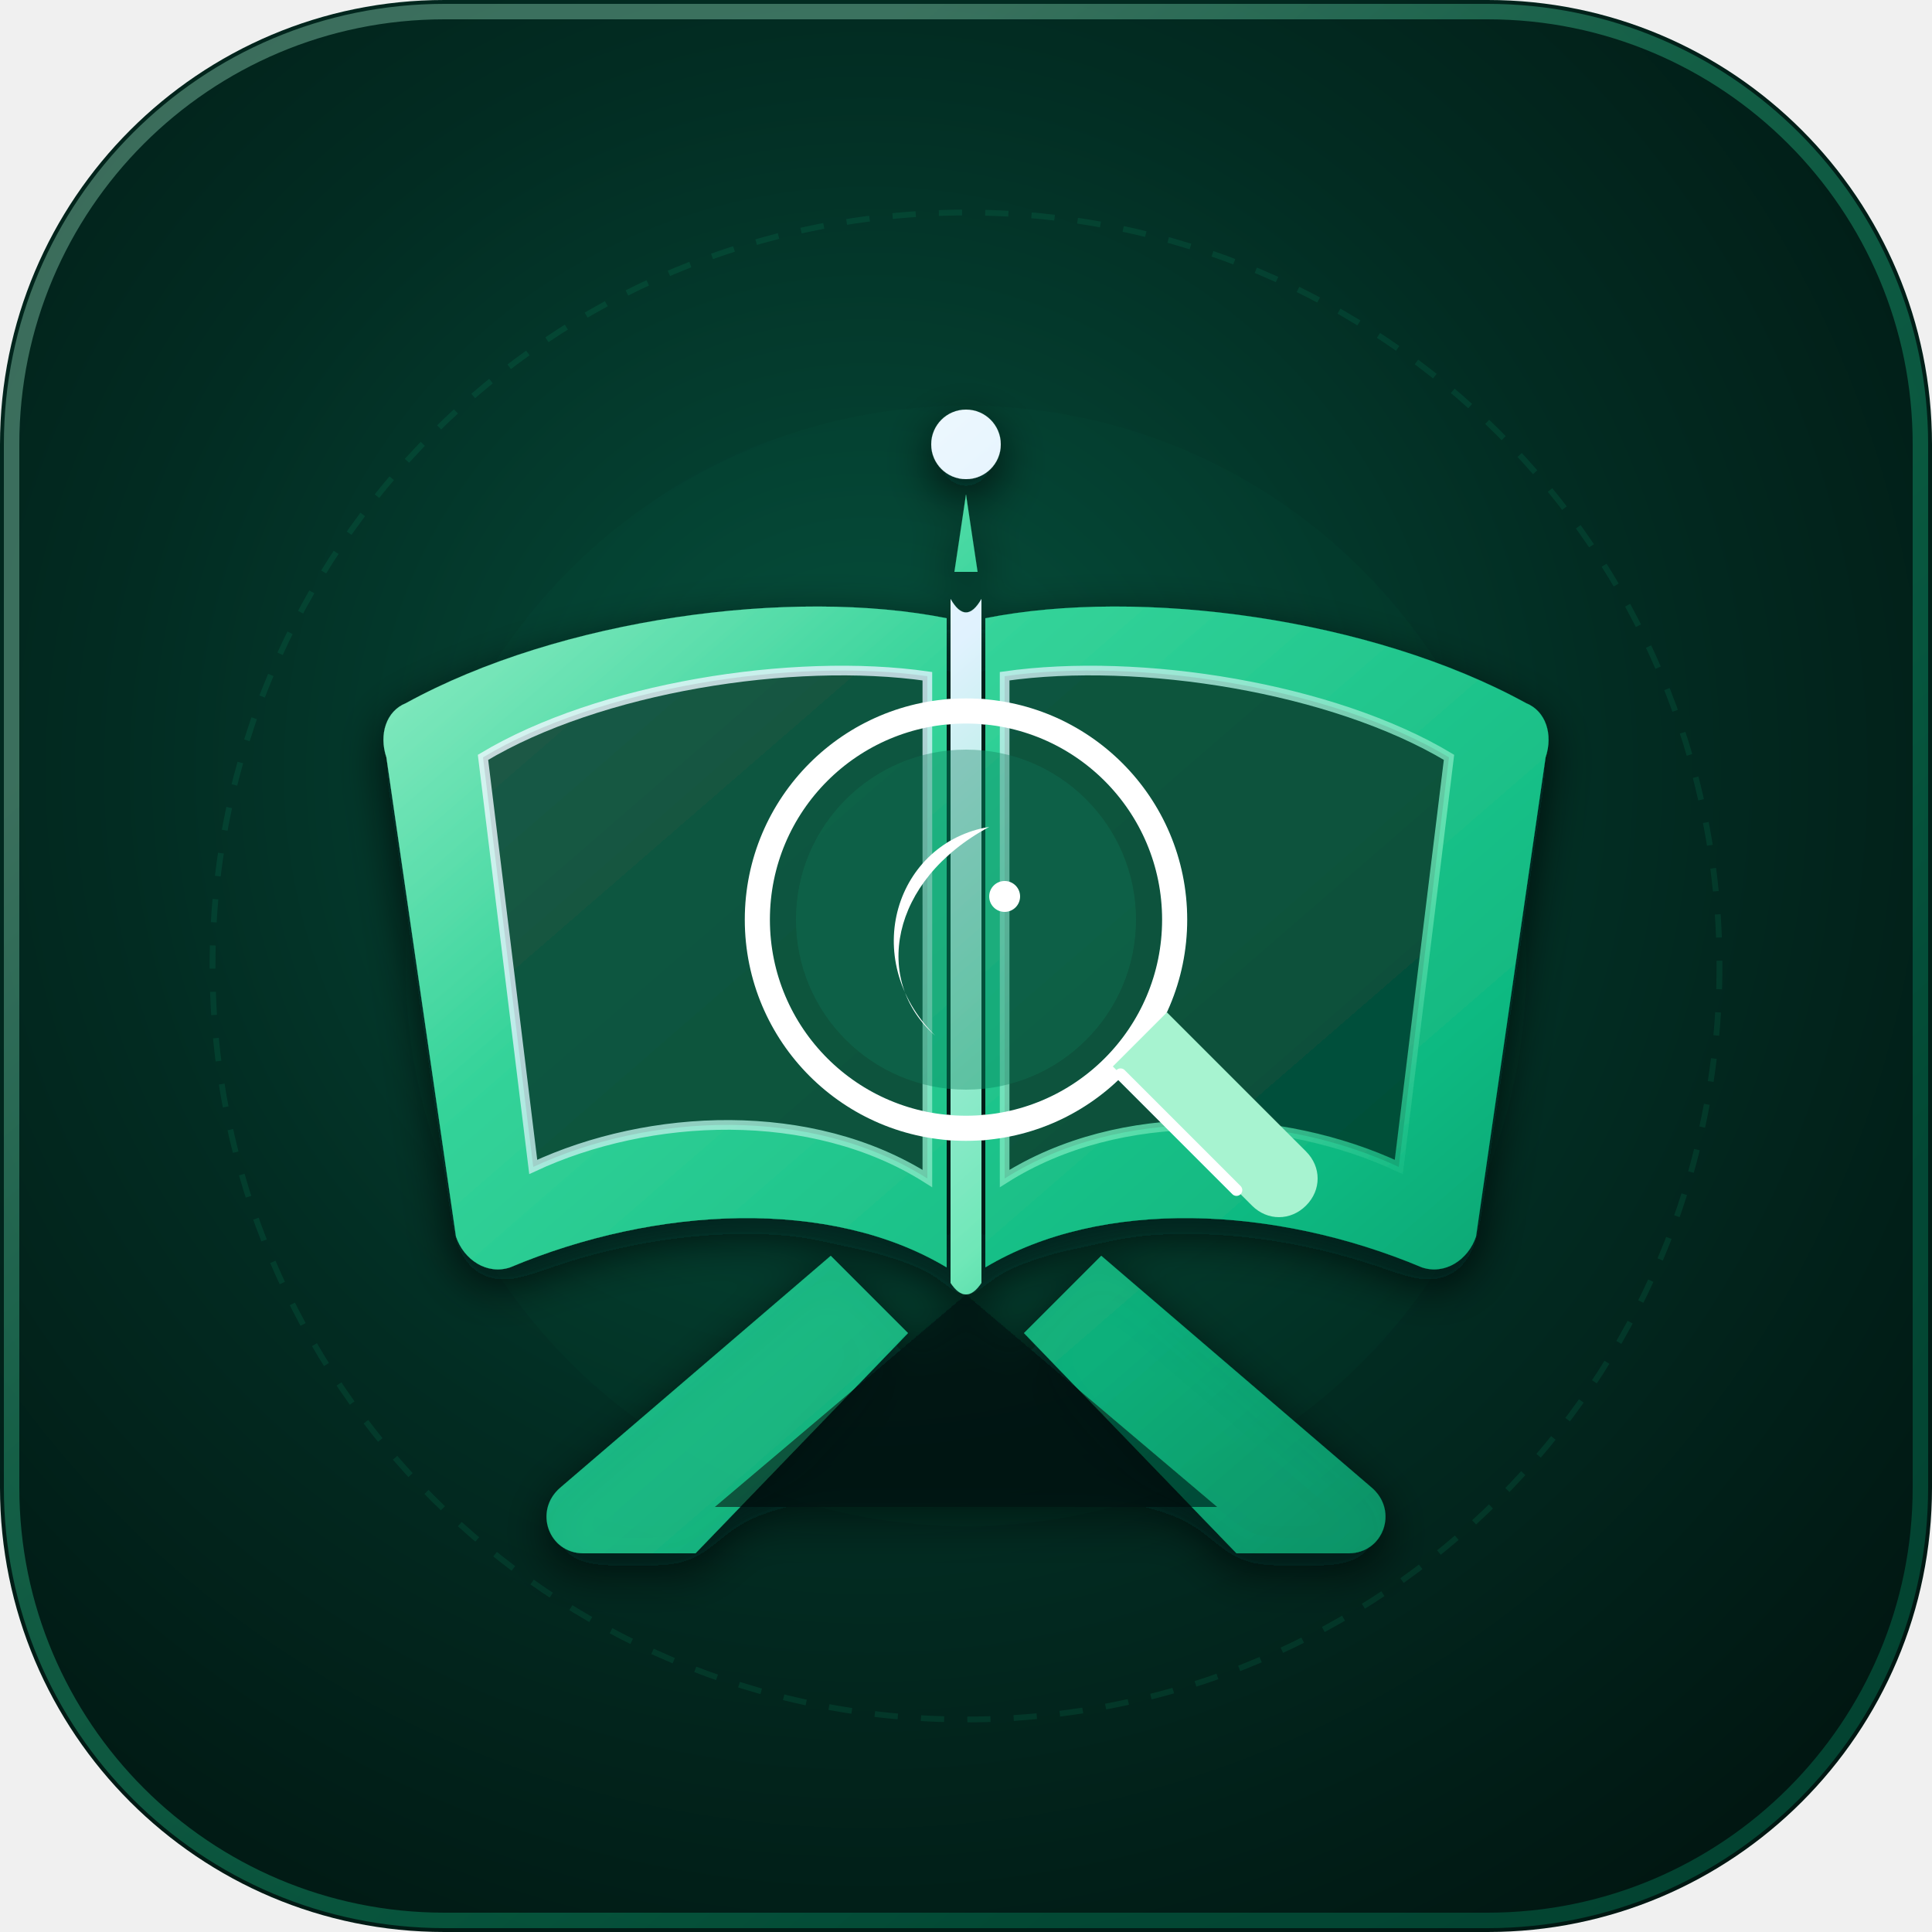
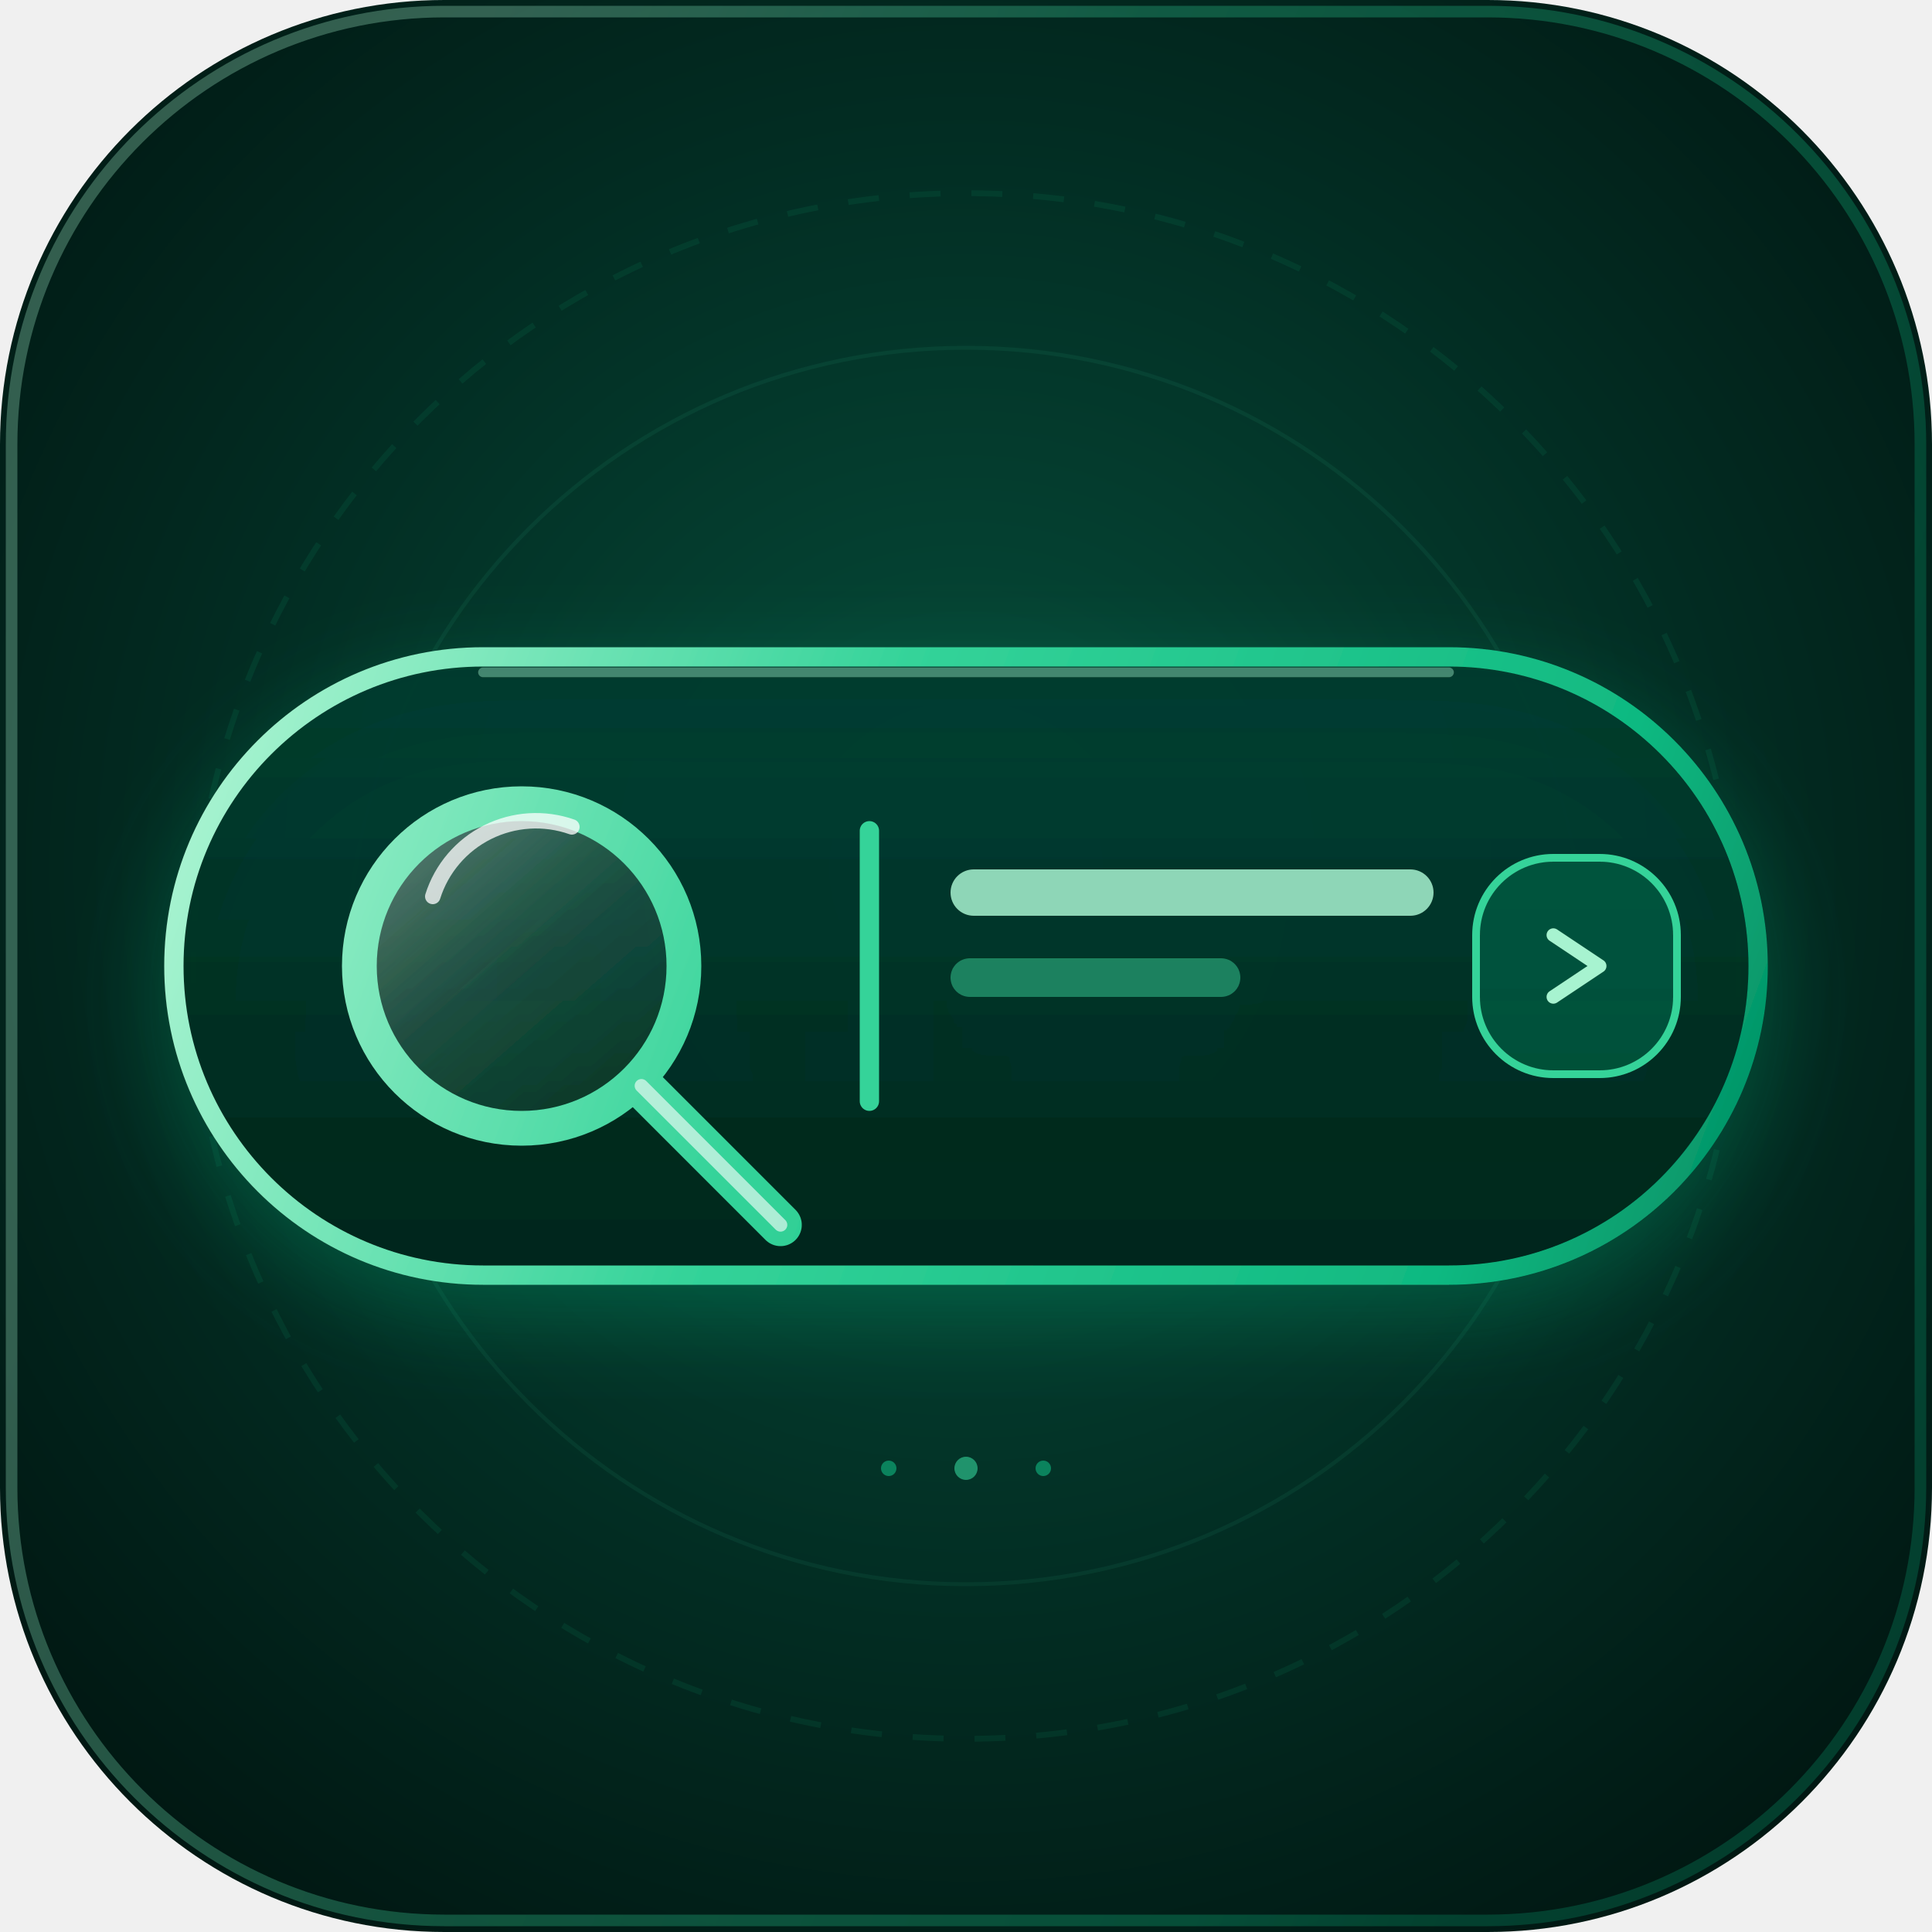
<svg xmlns="http://www.w3.org/2000/svg" width="500" height="500" viewBox="0 0 500 500" fill="none">
  <defs>
-     <radialGradient id="sfEmeraldBg" cx="45%" cy="40%" r="70%">
+     <radialGradient id="sfLogoBg" cx="50%" cy="45%" r="65%">
      <stop offset="0%" stop-color="#064e3b" />
-       <stop offset="55%" stop-color="#022c22" />
+       <stop offset="60%" stop-color="#022c22" />
      <stop offset="100%" stop-color="#011712" />
    </radialGradient>
-     <linearGradient id="sfEmeraldPrimary" x1="120" y1="100" x2="380" y2="400" gradientUnits="userSpaceOnUse">
+     <linearGradient id="sfMintGlow" x1="60" y1="180" x2="440" y2="320" gradientUnits="userSpaceOnUse">
      <stop offset="0%" stop-color="#a7f3d0" />
-       <stop offset="35%" stop-color="#34d399" />
-       <stop offset="75%" stop-color="#10b981" />
+       <stop offset="40%" stop-color="#34d399" />
+       <stop offset="85%" stop-color="#10b981" />
      <stop offset="100%" stop-color="#059669" />
    </linearGradient>
-     <linearGradient id="sfIceHighlight" x1="150" y1="90" x2="350" y2="320" gradientUnits="userSpaceOnUse">
-       <stop offset="0%" stop-color="#ffffff" />
-       <stop offset="40%" stop-color="#e0f2fe" />
-       <stop offset="80%" stop-color="#6ee7b7" />
-       <stop offset="100%" stop-color="#10b981" />
+     <linearGradient id="sfBarInner" x1="250" y1="170" x2="250" y2="330" gradientUnits="userSpaceOnUse">
+       <stop offset="0%" stop-color="#043c2f" stop-opacity="0.95" />
+       <stop offset="100%" stop-color="#01221a" stop-opacity="0.98" />
    </linearGradient>
-     <filter id="sfEmeraldGlow" x="-20%" y="-20%" width="140%" height="140%">
-       <feDropShadow dx="0" dy="4" stdDeviation="6" flood-color="#011712" flood-opacity="0.75" />
+     <linearGradient id="sfLensGlass" x1="105" y1="210" x2="175" y2="290" gradientUnits="userSpaceOnUse">
+       <stop offset="0%" stop-color="#ffffff" stop-opacity="0.35" />
+       <stop offset="45%" stop-color="#a7f3d0" stop-opacity="0.15" />
+       <stop offset="100%" stop-color="#10b981" stop-opacity="0.05" />
+     </linearGradient>
+     <filter id="sfSearchGlow" x="-20%" y="-20%" width="140%" height="140%">
+       <feDropShadow dx="0" dy="8" stdDeviation="12" flood-color="#10b981" flood-opacity="0.3" />
    </filter>
  </defs>
-   <rect width="500" height="500" rx="115" fill="url(#sfEmeraldBg)" />
-   <rect width="494" height="494" x="3" y="3" rx="112" stroke="url(#sfEmeraldPrimary)" stroke-width="4" stroke-opacity="0.35" />
-   <circle cx="250" cy="250" r="195" stroke="#10b981" stroke-width="1.5" stroke-opacity="0.12" stroke-dasharray="6 6" />
-   <circle cx="250" cy="250" r="145" fill="#10b981" fill-opacity="0.03" />
-   <g filter="url(#sfEmeraldGlow)">
-     <circle cx="250" cy="115" r="9" fill="url(#sfIceHighlight)" />
-     <path d="M 250 128 L 253 148 L 247 148 Z" fill="url(#sfEmeraldPrimary)" />
-     <path d="M 245 160 C 205 152, 145 160, 105 182 C 100 184, 98 190, 100 196 L 118 320 C 120 326, 126 330, 132 328 C 170 312, 215 310, 245 328 Z" fill="url(#sfEmeraldPrimary)" />
-     <path d="M 240 175 C 205 170, 155 178, 125 196 L 138 302 C 168 288, 210 286, 240 305 Z" fill="#022c22" fill-opacity="0.75" stroke="url(#sfIceHighlight)" stroke-width="2.5" stroke-opacity="0.8" />
-     <path d="M 255 160 C 295 152, 355 160, 395 182 C 400 184, 402 190, 400 196 L 382 320 C 380 326, 374 330, 368 328 C 330 312, 285 310, 255 328 Z" fill="url(#sfEmeraldPrimary)" />
-     <path d="M 260 175 C 295 170, 345 178, 375 196 L 362 302 C 332 288, 290 286, 260 305 Z" fill="#022c22" fill-opacity="0.75" stroke="url(#sfIceHighlight)" stroke-width="2.5" stroke-opacity="0.8" />
-     <path d="M 246 155 Q 250 162 254 155 L 254 332 Q 250 338 246 332 Z" fill="url(#sfIceHighlight)" />
-     <path d="M 215 325 L 145 385 C 138 391, 142 402, 151 402 L 180 402 L 235 345 Z" fill="url(#sfEmeraldPrimary)" opacity="0.9" />
-     <path d="M 285 325 L 355 385 C 362 391, 358 402, 349 402 L 320 402 L 265 345 Z" fill="url(#sfEmeraldPrimary)" opacity="0.9" />
-     <path d="M 185 390 L 315 390 L 250 335 Z" fill="#011712" opacity="0.6" />
-     <g transform="translate(250, 238)">
-       <circle cx="0" cy="0" r="54" stroke="url(#sfIceHighlight)" stroke-width="6.5" fill="none" />
-       <circle cx="0" cy="0" r="44" fill="#047857" fill-opacity="0.35" />
-       <path d="M 6 -24 C -18 -20, -28 10, -8 30 C -24 16, -20 -10, 6 -24 Z" fill="url(#sfIceHighlight)" />
-       <circle cx="10" cy="-6" r="4" fill="#ffffff" />
-       <path d="M 38 38 L 74 74 C 78 78, 84 78, 88 74 C 92 70, 92 64, 88 60 L 52 24 Z" fill="url(#sfEmeraldPrimary)" />
-       <path d="M 40 40 L 70 70" stroke="url(#sfIceHighlight)" stroke-width="3" stroke-linecap="round" />
-     </g>
+   <rect width="500" height="500" rx="115" fill="url(#sfLogoBg)" />
+   <rect width="494" height="494" x="3" y="3" rx="112" stroke="url(#sfMintGlow)" stroke-width="3" stroke-opacity="0.3" />
+   <circle cx="250" cy="250" r="200" stroke="#10b981" stroke-width="1.5" stroke-opacity="0.1" stroke-dasharray="8 8" />
+   <circle cx="250" cy="250" r="160" stroke="#34d399" stroke-width="1" stroke-opacity="0.08" />
+   <g filter="url(#sfSearchGlow)">
+     <rect x="45" y="170" width="410" height="160" rx="80" fill="url(#sfBarInner)" stroke="url(#sfMintGlow)" stroke-width="5" />
+     <path d="M 125 174 L 375 174" stroke="#a7f3d0" stroke-width="2.5" stroke-linecap="round" stroke-opacity="0.4" />
+     <circle cx="135" cy="250" r="42" stroke="url(#sfMintGlow)" stroke-width="9" fill="url(#sfLensGlass)" />
+     <path d="M 112 232 A 28 28 0 0 1 148 214" stroke="#ffffff" stroke-width="4" stroke-linecap="round" stroke-opacity="0.75" />
+     <line x1="166" y1="281" x2="202" y2="317" stroke="url(#sfMintGlow)" stroke-width="11" stroke-linecap="round" />
+     <line x1="166" y1="281" x2="202" y2="317" stroke="#ffffff" stroke-width="3.5" stroke-linecap="round" stroke-opacity="0.6" />
+     <line x1="225" y1="215" x2="225" y2="285" stroke="#34d399" stroke-width="5" stroke-linecap="round" />
+     <rect x="246" y="225" width="125" height="12" rx="6" fill="#a7f3d0" fill-opacity="0.85" />
+     <rect x="246" y="248" width="75" height="10" rx="5" fill="#34d399" fill-opacity="0.5" />
+     <rect x="382" y="222" width="52" height="56" rx="20" fill="#10b981" fill-opacity="0.25" stroke="#34d399" stroke-width="2" />
+     <path d="M 402 242 L 414 250 L 402 258" stroke="#a7f3d0" stroke-width="3.5" stroke-linecap="round" stroke-linejoin="round" />
+   </g>
+   <g opacity="0.6">
+     <circle cx="250" cy="380" r="3" fill="#34d399" />
+     <circle cx="230" cy="380" r="2" fill="#10b981" />
+     <circle cx="270" cy="380" r="2" fill="#10b981" />
  </g>
</svg>
